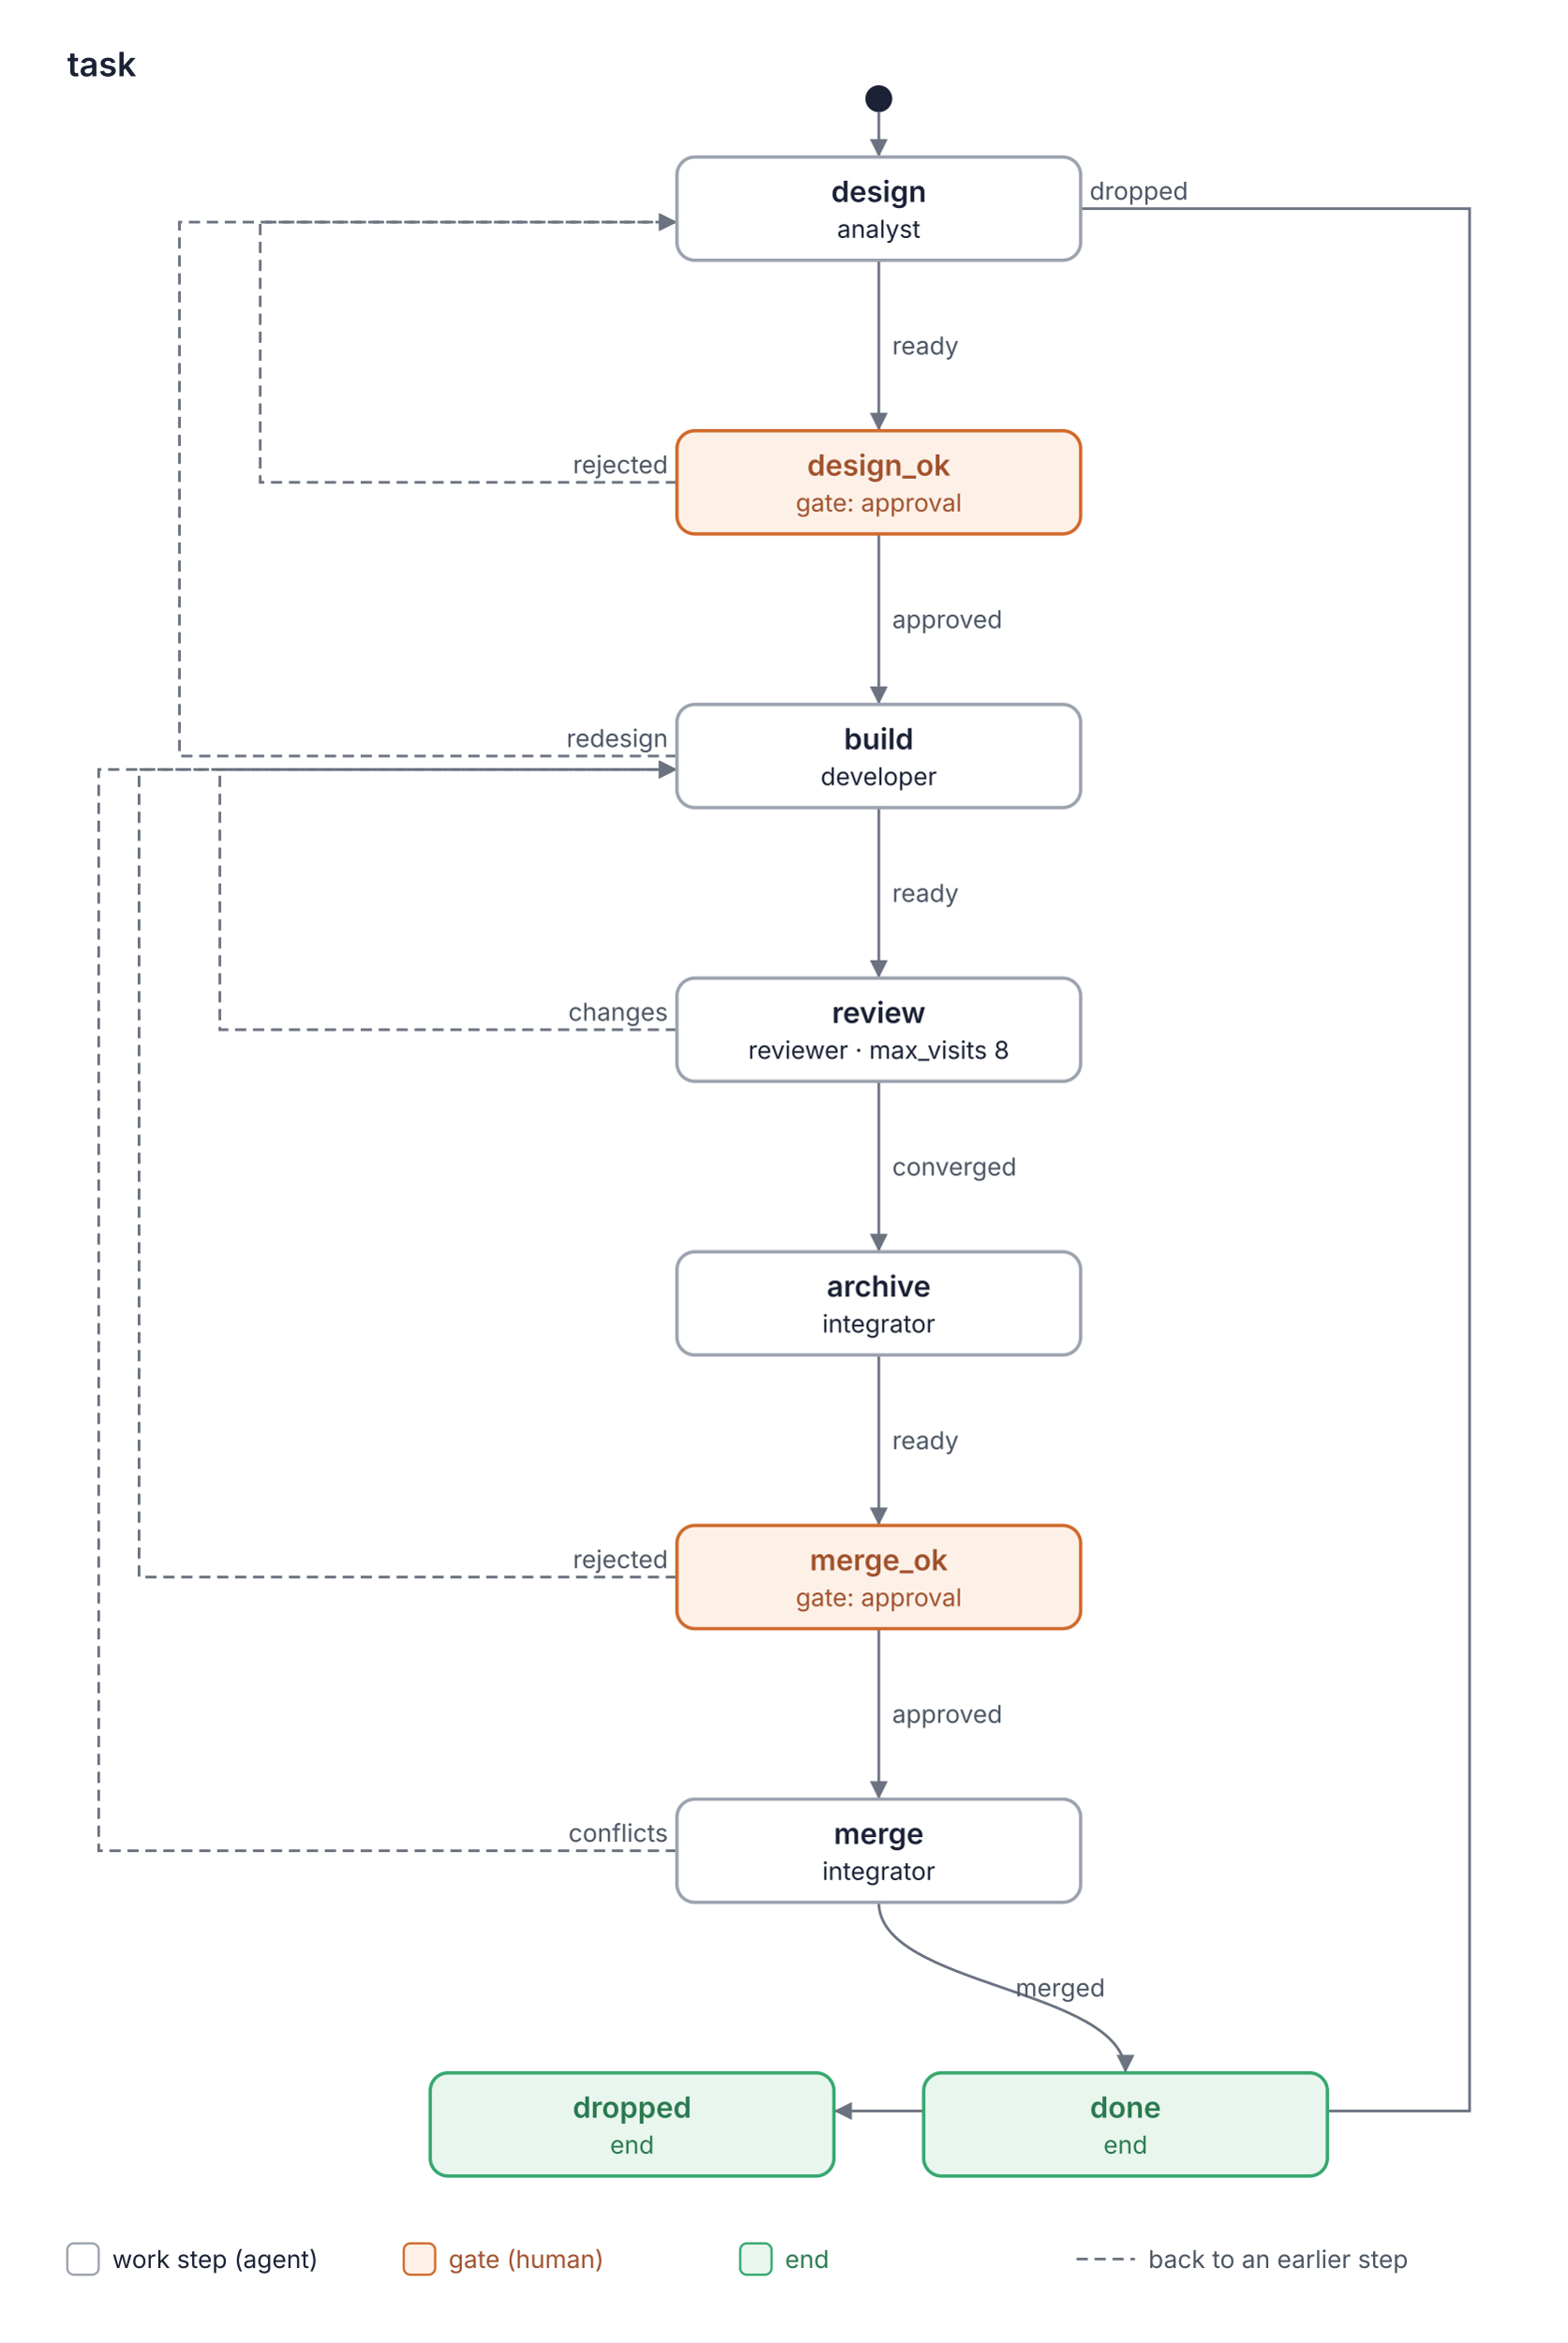
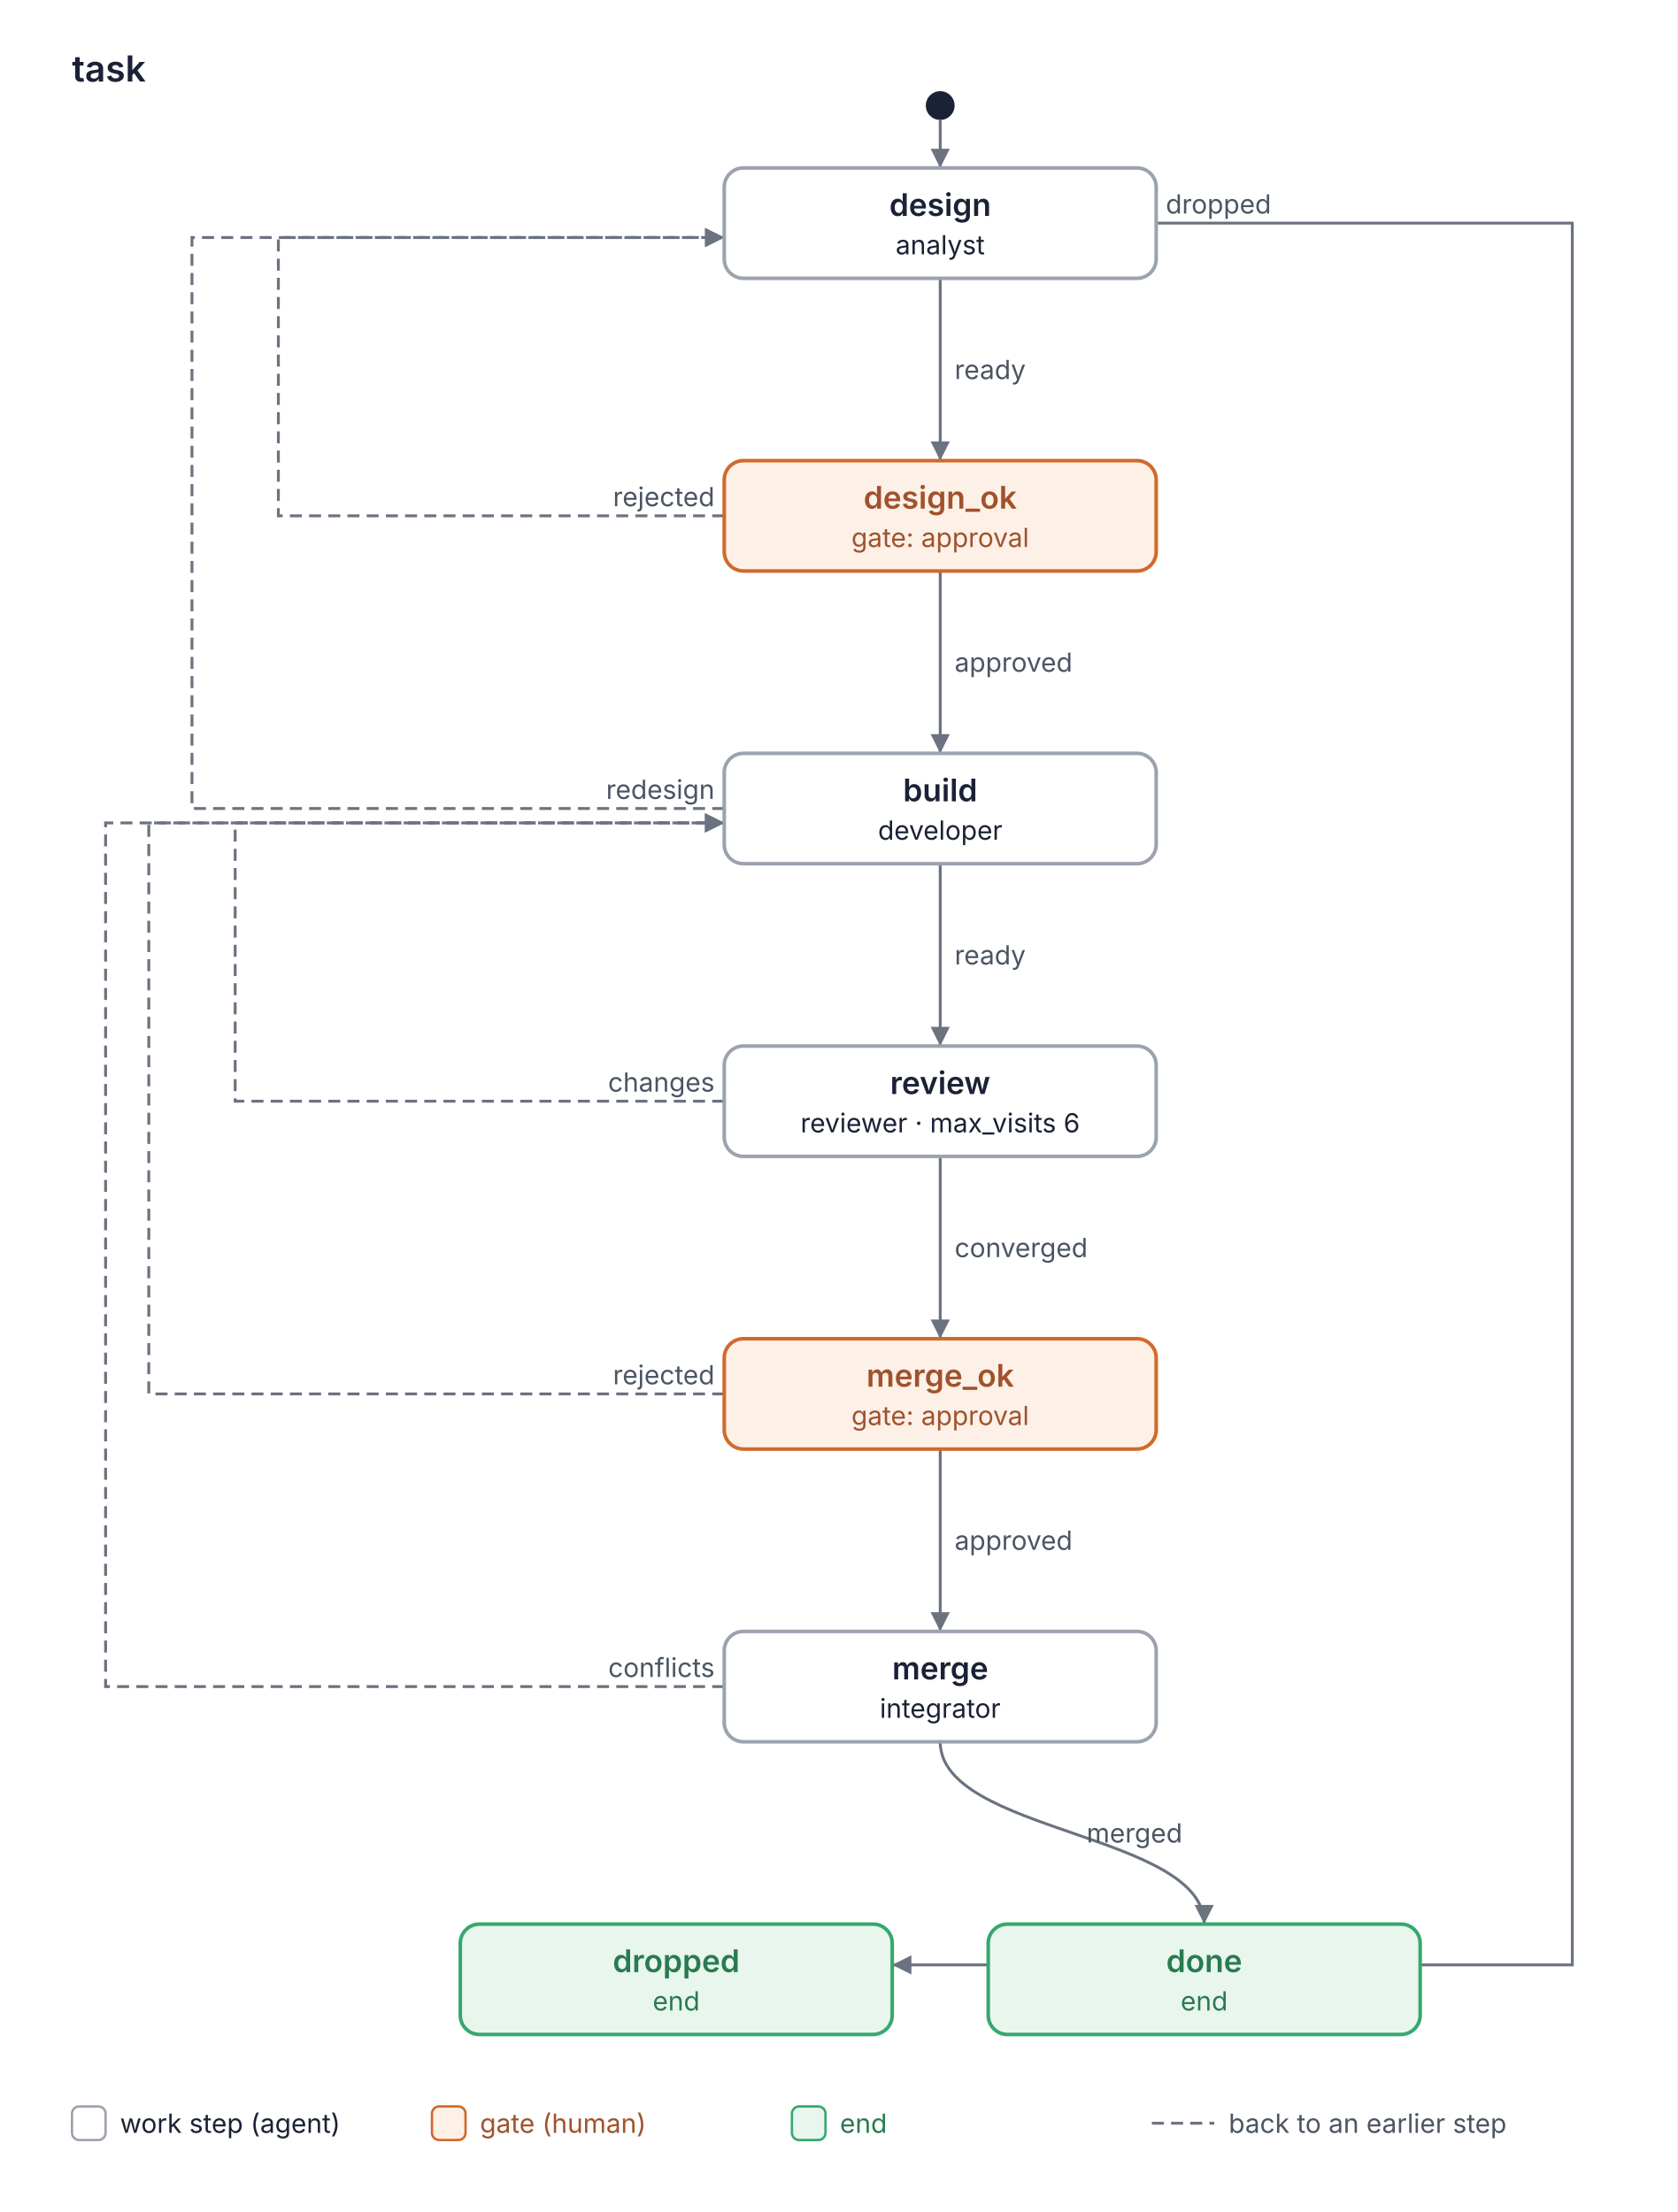
- <svg xmlns="http://www.w3.org/2000/svg" width="699" height="1044" viewBox="0 0 699 1044" role="img" aria-label="Flow task">
+ <svg xmlns="http://www.w3.org/2000/svg" width="699" height="922" viewBox="0 0 699 922" role="img" aria-label="Flow task">
  <defs>
    <marker id="arrow" markerWidth="8" markerHeight="8" refX="8" refY="4" orient="auto" markerUnits="userSpaceOnUse">
      <polygon points="0 0, 8 4, 0 8" fill="#6b7280" />
    </marker>
  </defs>
-   <rect width="699" height="1044" fill="#ffffff" />
+   <rect width="699" height="922" fill="#ffffff" />
  <text x="30" y="34" font-family="system-ui, -apple-system, sans-serif" font-size="15" font-weight="600" fill="#1b2236">task</text>
  <circle cx="391.8" cy="44.0" r="6" fill="#1b2236" />
  <path d="M 391.8 50.0 L 391.8 70.0" fill="none" stroke="#6b7280" stroke-width="1.2" marker-end="url(#arrow)" />
  <path d="M 391.8 116.0 L 391.8 192.0" fill="none" stroke="#6b7280" stroke-width="1.2" marker-end="url(#arrow)" />
  <text x="397.8" y="158.0" font-family="system-ui, -apple-system, sans-serif" font-size="11" fill="#4b5563" text-anchor="start">ready</text>
-   <path d="M 481.8 93.0 L 655.2 93.0 L 655.2 941.0 L 371.8 941.0" fill="none" stroke="#6b7280" stroke-width="1.2" marker-end="url(#arrow)" />
+   <path d="M 481.8 93.0 L 655.2 93.0 L 655.2 819.0 L 371.8 819.0" fill="none" stroke="#6b7280" stroke-width="1.2" marker-end="url(#arrow)" />
  <text x="485.8" y="89.0" font-family="system-ui, -apple-system, sans-serif" font-size="11" fill="#4b5563" text-anchor="start">dropped</text>
  <path d="M 391.8 238.0 L 391.8 314.0" fill="none" stroke="#6b7280" stroke-width="1.2" marker-end="url(#arrow)" />
  <text x="397.8" y="280.0" font-family="system-ui, -apple-system, sans-serif" font-size="11" fill="#4b5563" text-anchor="start">approved</text>
  <path d="M 301.8 215.0 L 116.0 215.0 L 116.0 99.0 L 301.8 99.0" fill="none" stroke="#6b7280" stroke-width="1.2" stroke-dasharray="5 3" marker-end="url(#arrow)" />
  <text x="297.8" y="211.0" font-family="system-ui, -apple-system, sans-serif" font-size="11" fill="#4b5563" text-anchor="end">rejected</text>
  <path d="M 391.8 360.0 L 391.8 436.0" fill="none" stroke="#6b7280" stroke-width="1.2" marker-end="url(#arrow)" />
  <text x="397.8" y="402.0" font-family="system-ui, -apple-system, sans-serif" font-size="11" fill="#4b5563" text-anchor="start">ready</text>
  <path d="M 301.8 337.0 L 80.0 337.0 L 80.0 99.0 L 301.8 99.0" fill="none" stroke="#6b7280" stroke-width="1.2" stroke-dasharray="5 3" marker-end="url(#arrow)" />
  <text x="297.8" y="333.0" font-family="system-ui, -apple-system, sans-serif" font-size="11" fill="#4b5563" text-anchor="end">redesign</text>
  <path d="M 301.8 459.0 L 98.0 459.0 L 98.0 343.0 L 301.8 343.0" fill="none" stroke="#6b7280" stroke-width="1.2" stroke-dasharray="5 3" marker-end="url(#arrow)" />
  <text x="297.8" y="455.0" font-family="system-ui, -apple-system, sans-serif" font-size="11" fill="#4b5563" text-anchor="end">changes</text>
  <path d="M 391.8 482.0 L 391.8 558.0" fill="none" stroke="#6b7280" stroke-width="1.2" marker-end="url(#arrow)" />
  <text x="397.8" y="524.0" font-family="system-ui, -apple-system, sans-serif" font-size="11" fill="#4b5563" text-anchor="start">converged</text>
  <path d="M 391.8 604.0 L 391.8 680.0" fill="none" stroke="#6b7280" stroke-width="1.2" marker-end="url(#arrow)" />
-   <text x="397.8" y="646.0" font-family="system-ui, -apple-system, sans-serif" font-size="11" fill="#4b5563" text-anchor="start">ready</text>
-   <path d="M 391.8 726.0 L 391.8 802.0" fill="none" stroke="#6b7280" stroke-width="1.2" marker-end="url(#arrow)" />
-   <text x="397.8" y="768.0" font-family="system-ui, -apple-system, sans-serif" font-size="11" fill="#4b5563" text-anchor="start">approved</text>
-   <path d="M 301.8 703.0 L 62.0 703.0 L 62.0 343.0 L 301.8 343.0" fill="none" stroke="#6b7280" stroke-width="1.2" stroke-dasharray="5 3" marker-end="url(#arrow)" />
-   <text x="297.8" y="699.0" font-family="system-ui, -apple-system, sans-serif" font-size="11" fill="#4b5563" text-anchor="end">rejected</text>
-   <path d="M 391.8 848.0 C 391.8 886.0, 501.8 886.0, 501.8 924.0" fill="none" stroke="#6b7280" stroke-width="1.2" marker-end="url(#arrow)" />
-   <text x="452.8" y="890.0" font-family="system-ui, -apple-system, sans-serif" font-size="11" fill="#4b5563" text-anchor="start">merged</text>
-   <path d="M 301.8 825.0 L 44.0 825.0 L 44.0 343.0 L 301.8 343.0" fill="none" stroke="#6b7280" stroke-width="1.2" stroke-dasharray="5 3" marker-end="url(#arrow)" />
-   <text x="297.8" y="821.0" font-family="system-ui, -apple-system, sans-serif" font-size="11" fill="#4b5563" text-anchor="end">conflicts</text>
+   <text x="397.8" y="646.0" font-family="system-ui, -apple-system, sans-serif" font-size="11" fill="#4b5563" text-anchor="start">approved</text>
+   <path d="M 301.8 581.0 L 62.0 581.0 L 62.0 343.0 L 301.8 343.0" fill="none" stroke="#6b7280" stroke-width="1.2" stroke-dasharray="5 3" marker-end="url(#arrow)" />
+   <text x="297.8" y="577.0" font-family="system-ui, -apple-system, sans-serif" font-size="11" fill="#4b5563" text-anchor="end">rejected</text>
+   <path d="M 391.8 726.0 C 391.8 764.0, 501.8 764.0, 501.8 802.0" fill="none" stroke="#6b7280" stroke-width="1.2" marker-end="url(#arrow)" />
+   <text x="452.8" y="768.0" font-family="system-ui, -apple-system, sans-serif" font-size="11" fill="#4b5563" text-anchor="start">merged</text>
+   <path d="M 301.8 703.0 L 44.0 703.0 L 44.0 343.0 L 301.8 343.0" fill="none" stroke="#6b7280" stroke-width="1.2" stroke-dasharray="5 3" marker-end="url(#arrow)" />
+   <text x="297.8" y="699.0" font-family="system-ui, -apple-system, sans-serif" font-size="11" fill="#4b5563" text-anchor="end">conflicts</text>
  <g data-state="design" data-kind="work">
    <rect x="301.8" y="70.0" width="180" height="46" rx="8" fill="#ffffff" stroke="#9ca3af" stroke-width="1.5" />
    <text x="391.8" y="90.0" text-anchor="middle" font-family="system-ui, -apple-system, sans-serif" font-size="13" font-weight="600" fill="#1b2236">design</text>
    <text x="391.8" y="106.0" text-anchor="middle" font-family="system-ui, -apple-system, sans-serif" font-size="11" fill="#1b2236">analyst</text>
  </g>
  <g data-state="design_ok" data-kind="gate">
    <rect x="301.8" y="192.0" width="180" height="46" rx="8" fill="#fdf0e7" stroke="#d06a2c" stroke-width="1.5" />
    <text x="391.8" y="212.0" text-anchor="middle" font-family="system-ui, -apple-system, sans-serif" font-size="13" font-weight="600" fill="#a0522d">design_ok</text>
    <text x="391.8" y="228.0" text-anchor="middle" font-family="system-ui, -apple-system, sans-serif" font-size="11" fill="#a0522d">gate: approval</text>
  </g>
  <g data-state="build" data-kind="work">
    <rect x="301.8" y="314.0" width="180" height="46" rx="8" fill="#ffffff" stroke="#9ca3af" stroke-width="1.5" />
    <text x="391.8" y="334.0" text-anchor="middle" font-family="system-ui, -apple-system, sans-serif" font-size="13" font-weight="600" fill="#1b2236">build</text>
    <text x="391.8" y="350.0" text-anchor="middle" font-family="system-ui, -apple-system, sans-serif" font-size="11" fill="#1b2236">developer</text>
  </g>
  <g data-state="review" data-kind="work">
    <rect x="301.8" y="436.0" width="180" height="46" rx="8" fill="#ffffff" stroke="#9ca3af" stroke-width="1.5" />
    <text x="391.8" y="456.0" text-anchor="middle" font-family="system-ui, -apple-system, sans-serif" font-size="13" font-weight="600" fill="#1b2236">review</text>
-     <text x="391.8" y="472.0" text-anchor="middle" font-family="system-ui, -apple-system, sans-serif" font-size="11" fill="#1b2236">reviewer · max_visits 8</text>
-   </g>
-   <g data-state="archive" data-kind="work">
-     <rect x="301.8" y="558.0" width="180" height="46" rx="8" fill="#ffffff" stroke="#9ca3af" stroke-width="1.5" />
-     <text x="391.8" y="578.0" text-anchor="middle" font-family="system-ui, -apple-system, sans-serif" font-size="13" font-weight="600" fill="#1b2236">archive</text>
-     <text x="391.8" y="594.0" text-anchor="middle" font-family="system-ui, -apple-system, sans-serif" font-size="11" fill="#1b2236">integrator</text>
+     <text x="391.8" y="472.0" text-anchor="middle" font-family="system-ui, -apple-system, sans-serif" font-size="11" fill="#1b2236">reviewer · max_visits 6</text>
  </g>
  <g data-state="merge_ok" data-kind="gate">
-     <rect x="301.8" y="680.0" width="180" height="46" rx="8" fill="#fdf0e7" stroke="#d06a2c" stroke-width="1.5" />
-     <text x="391.8" y="700.0" text-anchor="middle" font-family="system-ui, -apple-system, sans-serif" font-size="13" font-weight="600" fill="#a0522d">merge_ok</text>
-     <text x="391.8" y="716.0" text-anchor="middle" font-family="system-ui, -apple-system, sans-serif" font-size="11" fill="#a0522d">gate: approval</text>
+     <rect x="301.8" y="558.0" width="180" height="46" rx="8" fill="#fdf0e7" stroke="#d06a2c" stroke-width="1.5" />
+     <text x="391.8" y="578.0" text-anchor="middle" font-family="system-ui, -apple-system, sans-serif" font-size="13" font-weight="600" fill="#a0522d">merge_ok</text>
+     <text x="391.8" y="594.0" text-anchor="middle" font-family="system-ui, -apple-system, sans-serif" font-size="11" fill="#a0522d">gate: approval</text>
  </g>
  <g data-state="merge" data-kind="work">
-     <rect x="301.8" y="802.0" width="180" height="46" rx="8" fill="#ffffff" stroke="#9ca3af" stroke-width="1.5" />
-     <text x="391.8" y="822.0" text-anchor="middle" font-family="system-ui, -apple-system, sans-serif" font-size="13" font-weight="600" fill="#1b2236">merge</text>
-     <text x="391.8" y="838.0" text-anchor="middle" font-family="system-ui, -apple-system, sans-serif" font-size="11" fill="#1b2236">integrator</text>
+     <rect x="301.8" y="680.0" width="180" height="46" rx="8" fill="#ffffff" stroke="#9ca3af" stroke-width="1.5" />
+     <text x="391.8" y="700.0" text-anchor="middle" font-family="system-ui, -apple-system, sans-serif" font-size="13" font-weight="600" fill="#1b2236">merge</text>
+     <text x="391.8" y="716.0" text-anchor="middle" font-family="system-ui, -apple-system, sans-serif" font-size="11" fill="#1b2236">integrator</text>
  </g>
  <g data-state="done" data-kind="end">
-     <rect x="411.8" y="924.0" width="180" height="46" rx="8" fill="#e8f6ee" stroke="#36a86e" stroke-width="1.5" />
-     <text x="501.8" y="944.0" text-anchor="middle" font-family="system-ui, -apple-system, sans-serif" font-size="13" font-weight="600" fill="#2a7a50">done</text>
-     <text x="501.8" y="960.0" text-anchor="middle" font-family="system-ui, -apple-system, sans-serif" font-size="11" fill="#2a7a50">end</text>
+     <rect x="411.8" y="802.0" width="180" height="46" rx="8" fill="#e8f6ee" stroke="#36a86e" stroke-width="1.5" />
+     <text x="501.8" y="822.0" text-anchor="middle" font-family="system-ui, -apple-system, sans-serif" font-size="13" font-weight="600" fill="#2a7a50">done</text>
+     <text x="501.8" y="838.0" text-anchor="middle" font-family="system-ui, -apple-system, sans-serif" font-size="11" fill="#2a7a50">end</text>
  </g>
  <g data-state="dropped" data-kind="end">
-     <rect x="191.8" y="924.0" width="180" height="46" rx="8" fill="#e8f6ee" stroke="#36a86e" stroke-width="1.5" />
-     <text x="281.8" y="944.0" text-anchor="middle" font-family="system-ui, -apple-system, sans-serif" font-size="13" font-weight="600" fill="#2a7a50">dropped</text>
-     <text x="281.8" y="960.0" text-anchor="middle" font-family="system-ui, -apple-system, sans-serif" font-size="11" fill="#2a7a50">end</text>
+     <rect x="191.8" y="802.0" width="180" height="46" rx="8" fill="#e8f6ee" stroke="#36a86e" stroke-width="1.5" />
+     <text x="281.8" y="822.0" text-anchor="middle" font-family="system-ui, -apple-system, sans-serif" font-size="13" font-weight="600" fill="#2a7a50">dropped</text>
+     <text x="281.8" y="838.0" text-anchor="middle" font-family="system-ui, -apple-system, sans-serif" font-size="11" fill="#2a7a50">end</text>
  </g>
-   <rect x="30.0" y="1000.0" width="14" height="14" rx="3" fill="#ffffff" stroke="#9ca3af" />
-   <text x="50.0" y="1011.0" font-family="system-ui, -apple-system, sans-serif" font-size="11" fill="#1b2236">work step (agent)</text>
-   <rect x="180.0" y="1000.0" width="14" height="14" rx="3" fill="#fdf0e7" stroke="#d06a2c" />
-   <text x="200.0" y="1011.0" font-family="system-ui, -apple-system, sans-serif" font-size="11" fill="#a0522d">gate (human)</text>
-   <rect x="330.0" y="1000.0" width="14" height="14" rx="3" fill="#e8f6ee" stroke="#36a86e" />
-   <text x="350.0" y="1011.0" font-family="system-ui, -apple-system, sans-serif" font-size="11" fill="#2a7a50">end</text>
-   <path d="M 480.0 1007.0 L 506.0 1007.0" stroke="#6b7280" stroke-width="1.2" stroke-dasharray="5 3" />
-   <text x="512.0" y="1011.0" font-family="system-ui, -apple-system, sans-serif" font-size="11" fill="#4b5563">back to an earlier step</text>
+   <rect x="30.0" y="878.0" width="14" height="14" rx="3" fill="#ffffff" stroke="#9ca3af" />
+   <text x="50.0" y="889.0" font-family="system-ui, -apple-system, sans-serif" font-size="11" fill="#1b2236">work step (agent)</text>
+   <rect x="180.0" y="878.0" width="14" height="14" rx="3" fill="#fdf0e7" stroke="#d06a2c" />
+   <text x="200.0" y="889.0" font-family="system-ui, -apple-system, sans-serif" font-size="11" fill="#a0522d">gate (human)</text>
+   <rect x="330.0" y="878.0" width="14" height="14" rx="3" fill="#e8f6ee" stroke="#36a86e" />
+   <text x="350.0" y="889.0" font-family="system-ui, -apple-system, sans-serif" font-size="11" fill="#2a7a50">end</text>
+   <path d="M 480.0 885.0 L 506.0 885.0" stroke="#6b7280" stroke-width="1.2" stroke-dasharray="5 3" />
+   <text x="512.0" y="889.0" font-family="system-ui, -apple-system, sans-serif" font-size="11" fill="#4b5563">back to an earlier step</text>
</svg>
